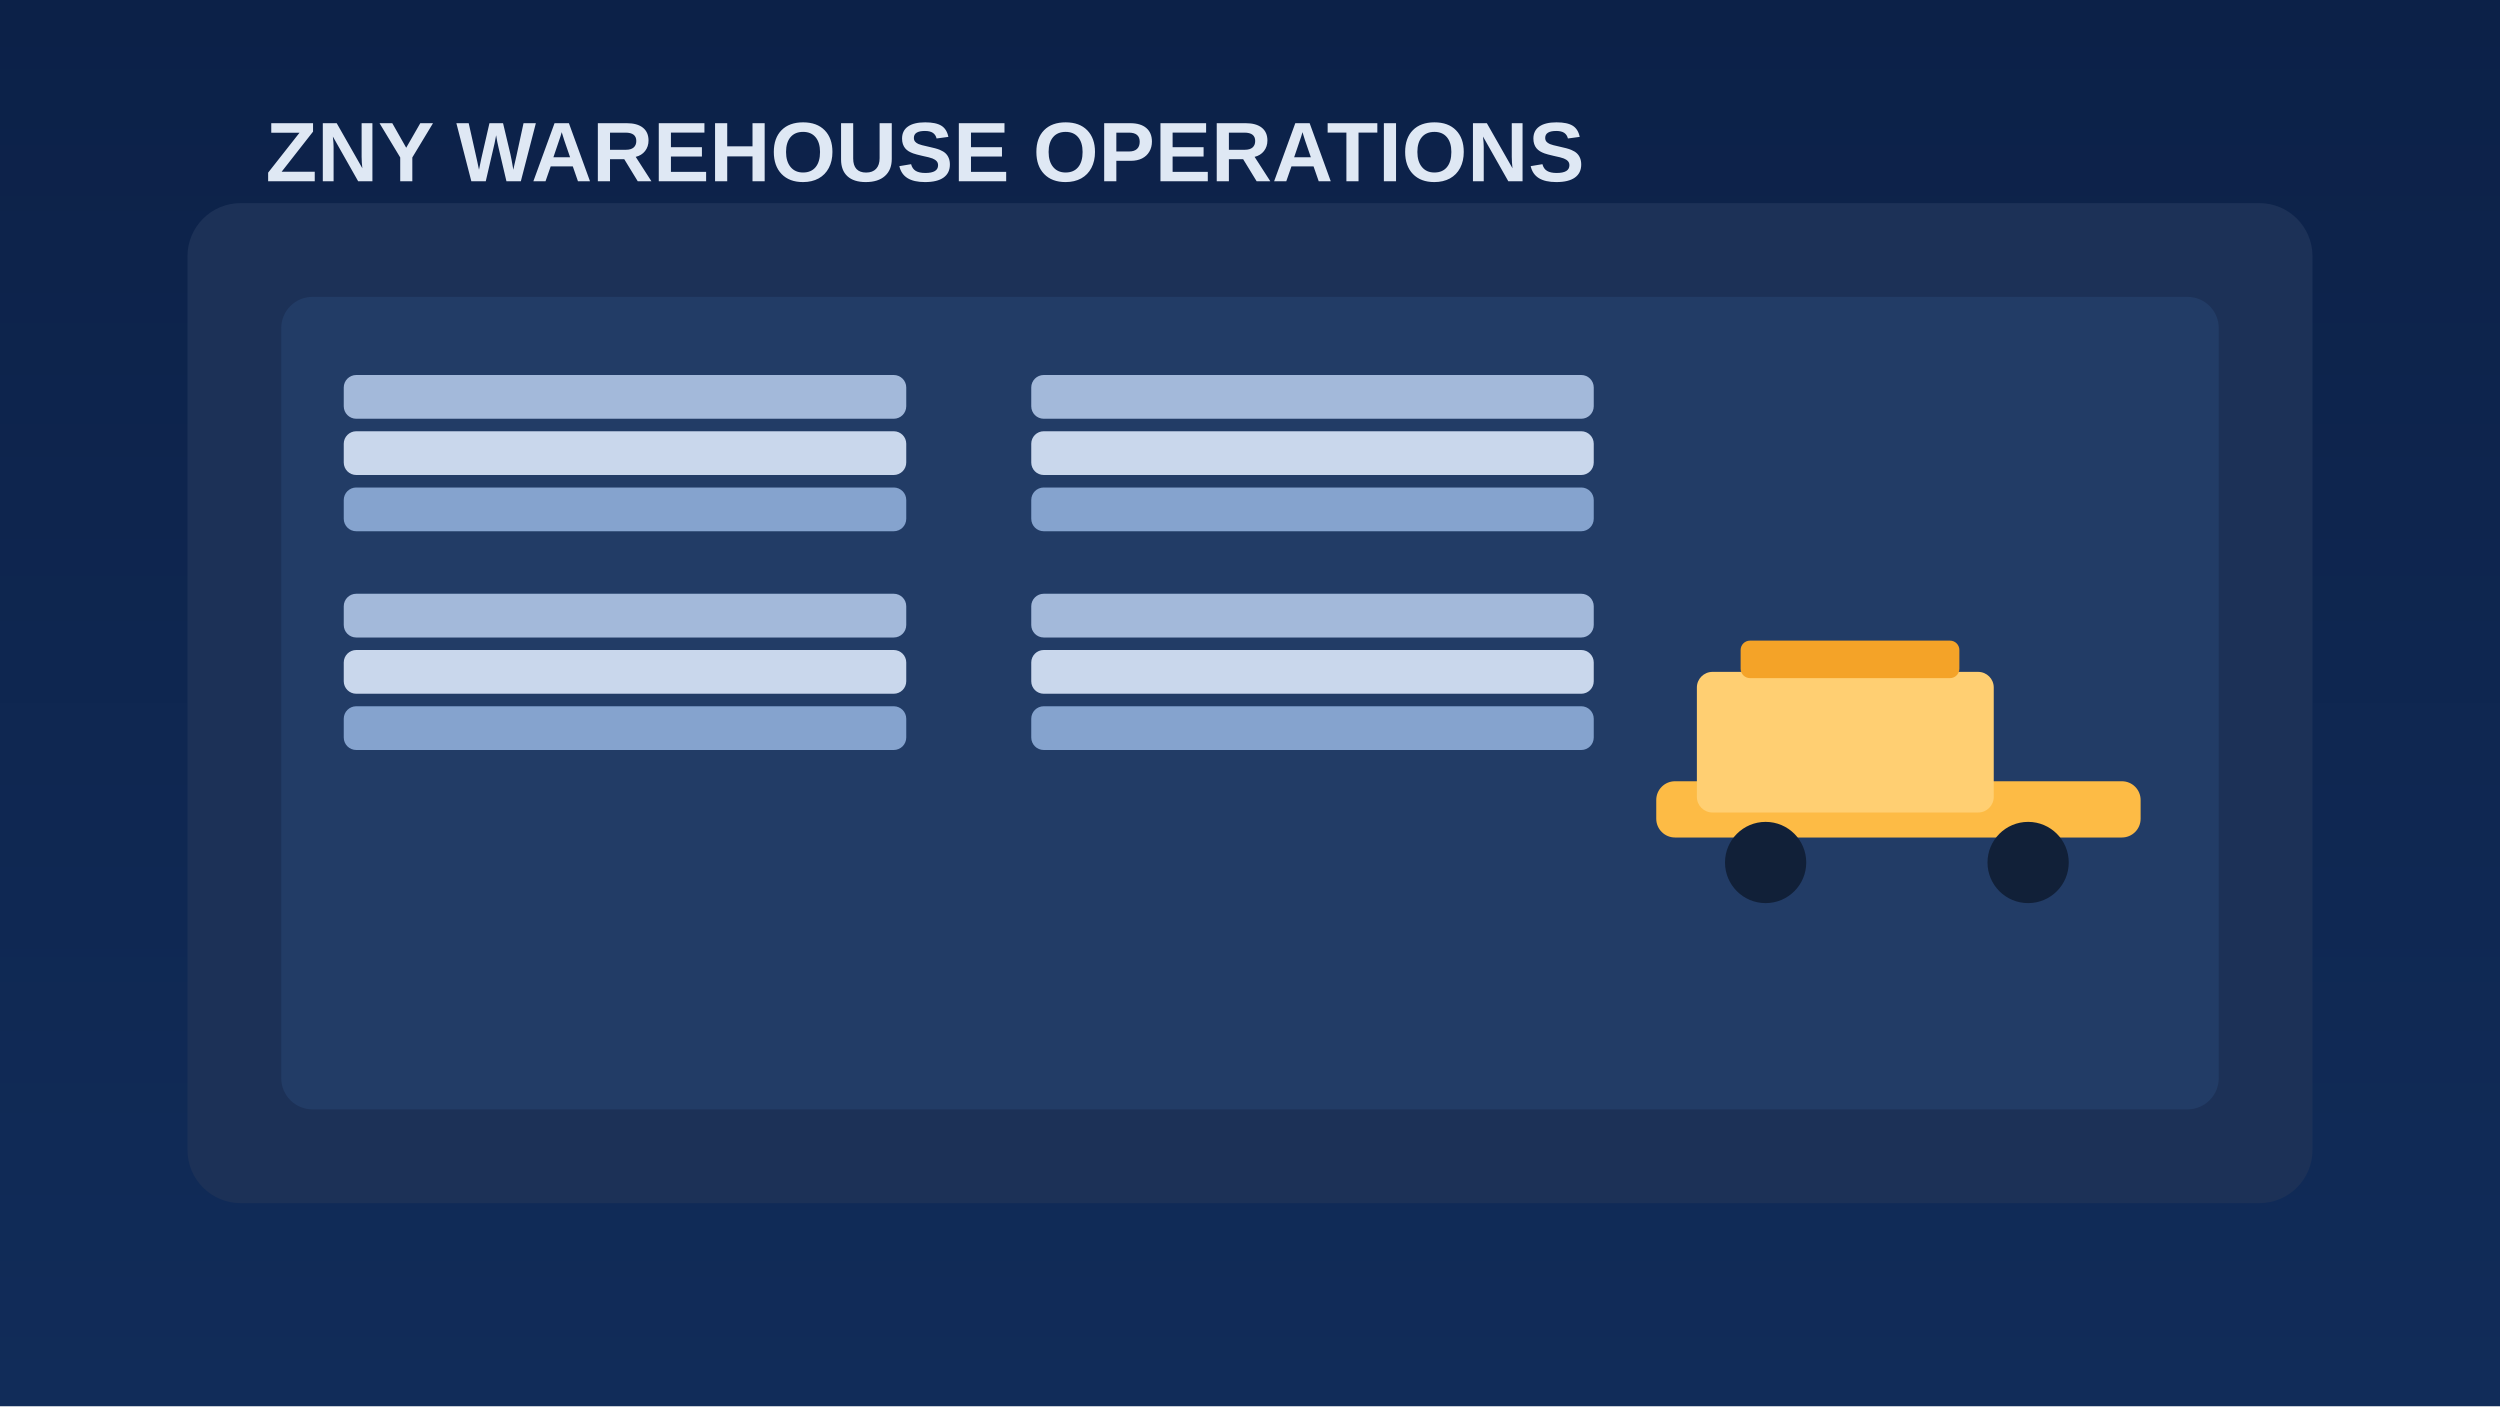
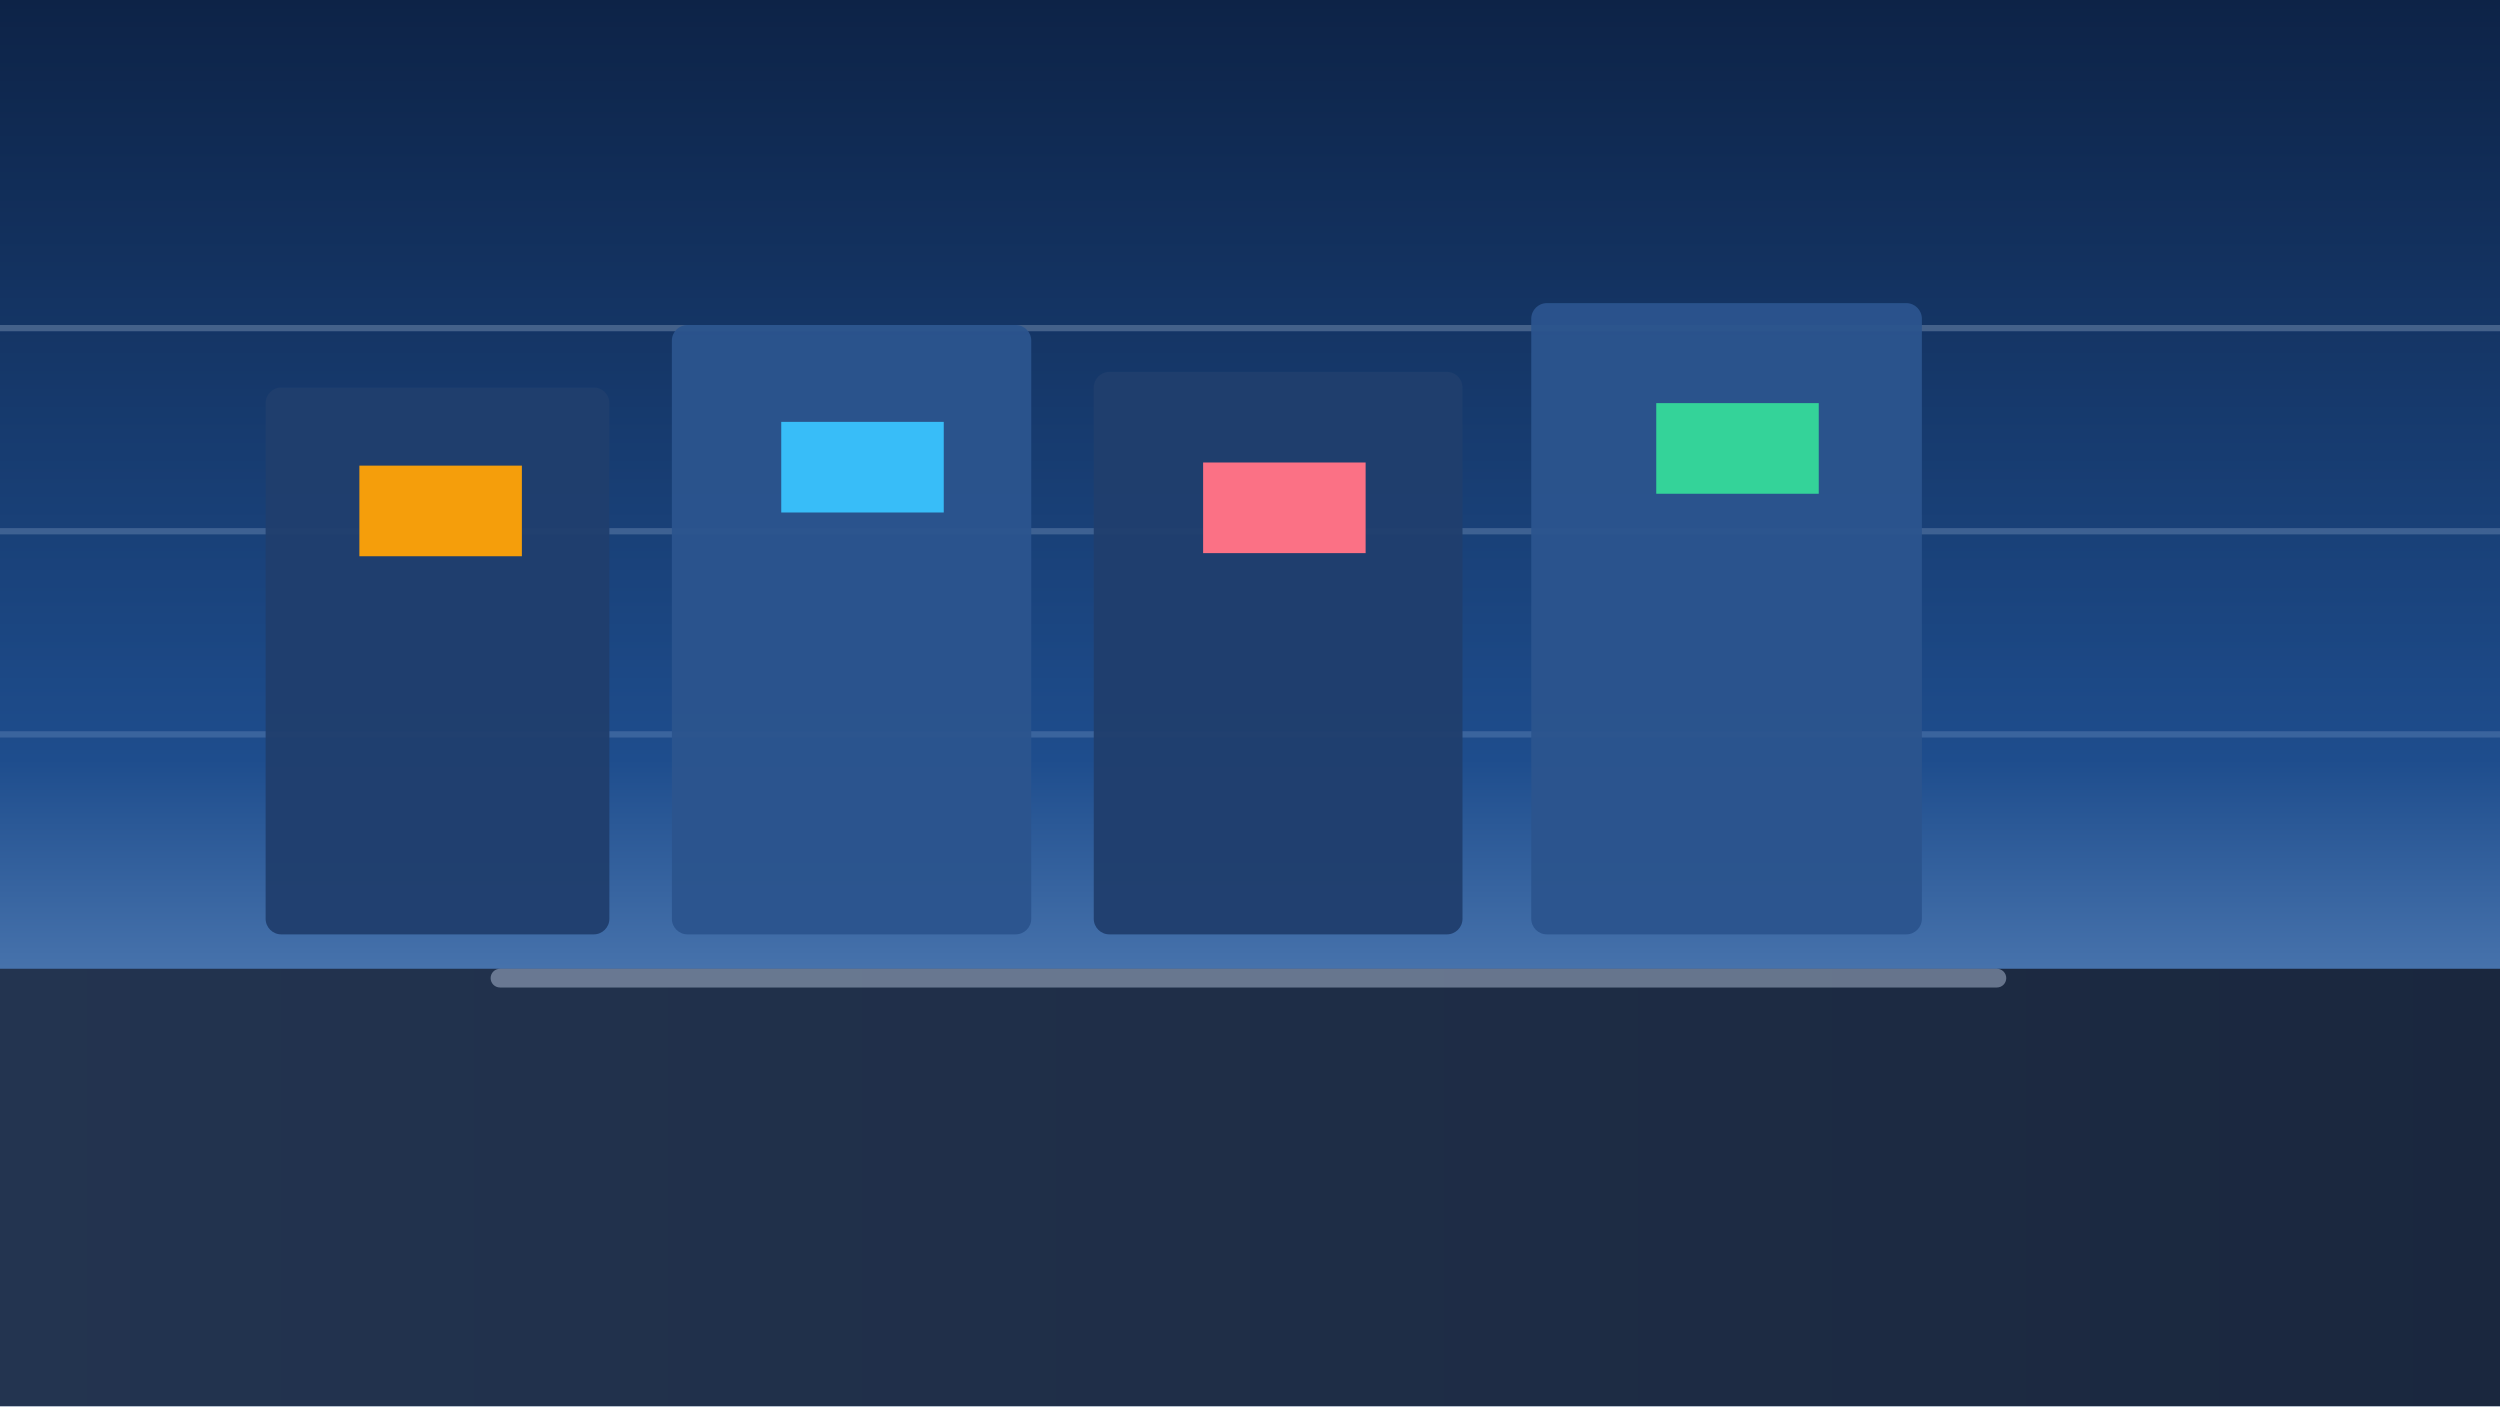
<svg xmlns="http://www.w3.org/2000/svg" width="1600" height="900" viewBox="0 0 1600 900" fill="none">
  <defs>
-     <linearGradient id="bg" x1="0" y1="0" x2="0" y2="1">
-       <stop offset="0%" stop-color="#0C2148" />
-       <stop offset="100%" stop-color="#112C59" />
+     <linearGradient id="whBg" x1="800" y1="0" x2="800" y2="900" gradientUnits="userSpaceOnUse">
+       <stop stop-color="#0D2347" />
+       <stop offset="0.54" stop-color="#1E4D8D" />
+       <stop offset="1" stop-color="#9BC0EC" />
+     </linearGradient>
+     <linearGradient id="floor" x1="0" y1="0" x2="1" y2="0">
+       <stop stop-color="#233450" />
+       <stop offset="1" stop-color="#1A273E" />
    </linearGradient>
  </defs>
-   <rect width="1600" height="900" fill="url(#bg)" />
-   <rect x="120" y="130" width="1360" height="640" rx="34" fill="#1C3157" />
-   <rect x="180" y="190" width="1240" height="520" rx="20" fill="#223C66" />
+   <rect width="1600" height="900" fill="url(#whBg)" />
+   <rect x="0" y="620" width="1600" height="280" fill="url(#floor)" />
+   <path d="M0 210H1600" stroke="#D6E6FA" stroke-opacity="0.25" stroke-width="4" />
+   <path d="M0 340H1600" stroke="#D6E6FA" stroke-opacity="0.2" stroke-width="4" />
+   <path d="M0 470H1600" stroke="#D6E6FA" stroke-opacity="0.16" stroke-width="4" />
  <g opacity="0.95">
-     <rect x="220" y="240" width="360" height="28" rx="8" fill="#A9BFE0" />
-     <rect x="220" y="276" width="360" height="28" rx="8" fill="#D1DEF2" />
-     <rect x="220" y="312" width="360" height="28" rx="8" fill="#89A8D3" />
-     <rect x="220" y="380" width="360" height="28" rx="8" fill="#A9BFE0" />
-     <rect x="220" y="416" width="360" height="28" rx="8" fill="#D1DEF2" />
-     <rect x="220" y="452" width="360" height="28" rx="8" fill="#89A8D3" />
-     <rect x="660" y="240" width="360" height="28" rx="8" fill="#A9BFE0" />
-     <rect x="660" y="276" width="360" height="28" rx="8" fill="#D1DEF2" />
-     <rect x="660" y="312" width="360" height="28" rx="8" fill="#89A8D3" />
-     <rect x="660" y="380" width="360" height="28" rx="8" fill="#A9BFE0" />
-     <rect x="660" y="416" width="360" height="28" rx="8" fill="#D1DEF2" />
-     <rect x="660" y="452" width="360" height="28" rx="8" fill="#89A8D3" />
+     <rect x="170" y="248" width="220" height="350" rx="10" fill="#1F3E6D" />
+     <rect x="430" y="208" width="230" height="390" rx="10" fill="#2B548E" />
+     <rect x="700" y="238" width="236" height="360" rx="10" fill="#1F3E6D" />
+     <rect x="980" y="194" width="250" height="404" rx="10" fill="#2B548E" />
  </g>
-   <g transform="translate(1060 300)">
-     <rect x="0" y="200" width="310" height="36" rx="12" fill="#FDBB45" />
-     <rect x="26" y="130" width="190" height="90" rx="10" fill="#FFCF72" />
-     <rect x="54" y="110" width="140" height="24" rx="6" fill="#F4A328" />
-     <circle cx="70" cy="252" r="26" fill="#112038" />
-     <circle cx="238" cy="252" r="26" fill="#112038" />
-   </g>
-   <text x="170" y="116" fill="#ECF4FF" font-size="54" font-family="Arial, sans-serif" font-weight="700" opacity="0.94">ZNY WAREHOUSE OPERATIONS</text>
+   <rect x="230" y="298" width="104" height="58" fill="#F59E0B" />
+   <rect x="500" y="270" width="104" height="58" fill="#38BDF8" />
+   <rect x="770" y="296" width="104" height="58" fill="#FB7185" />
+   <rect x="1060" y="258" width="104" height="58" fill="#34D399" />
+   <rect x="314" y="620" width="970" height="12" rx="6" fill="#D4E5FB" fill-opacity="0.4" />
</svg>
